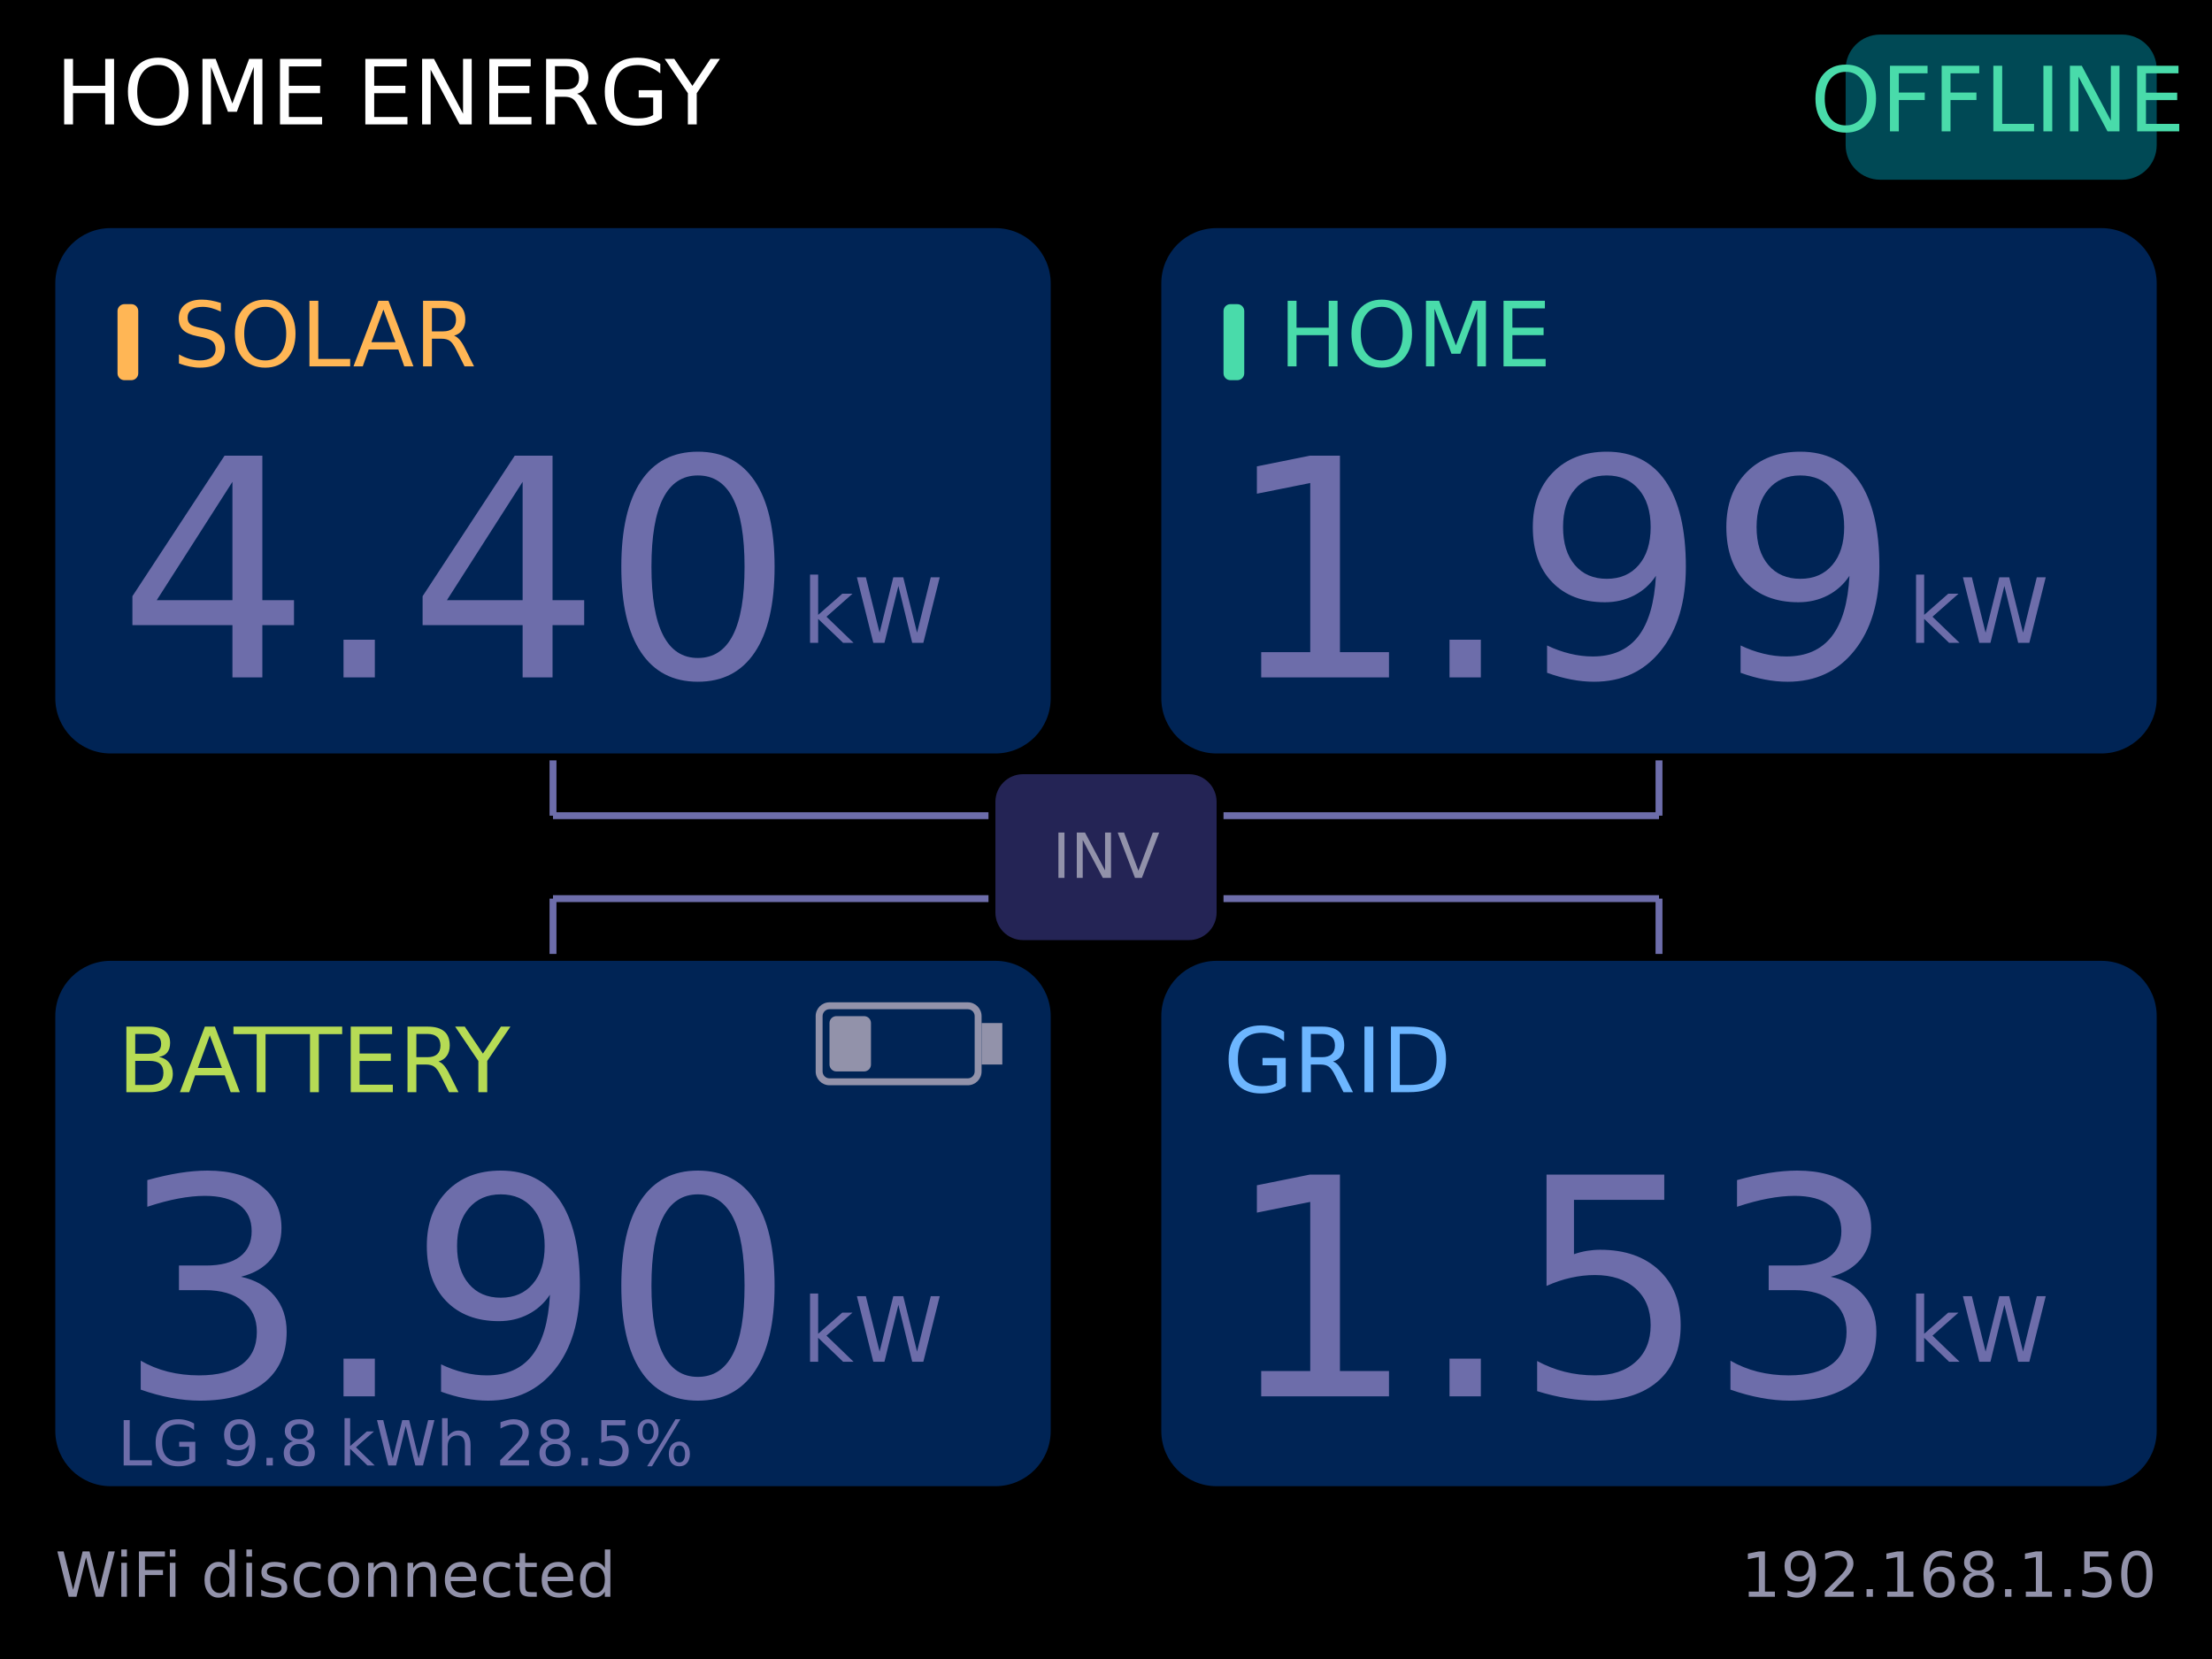
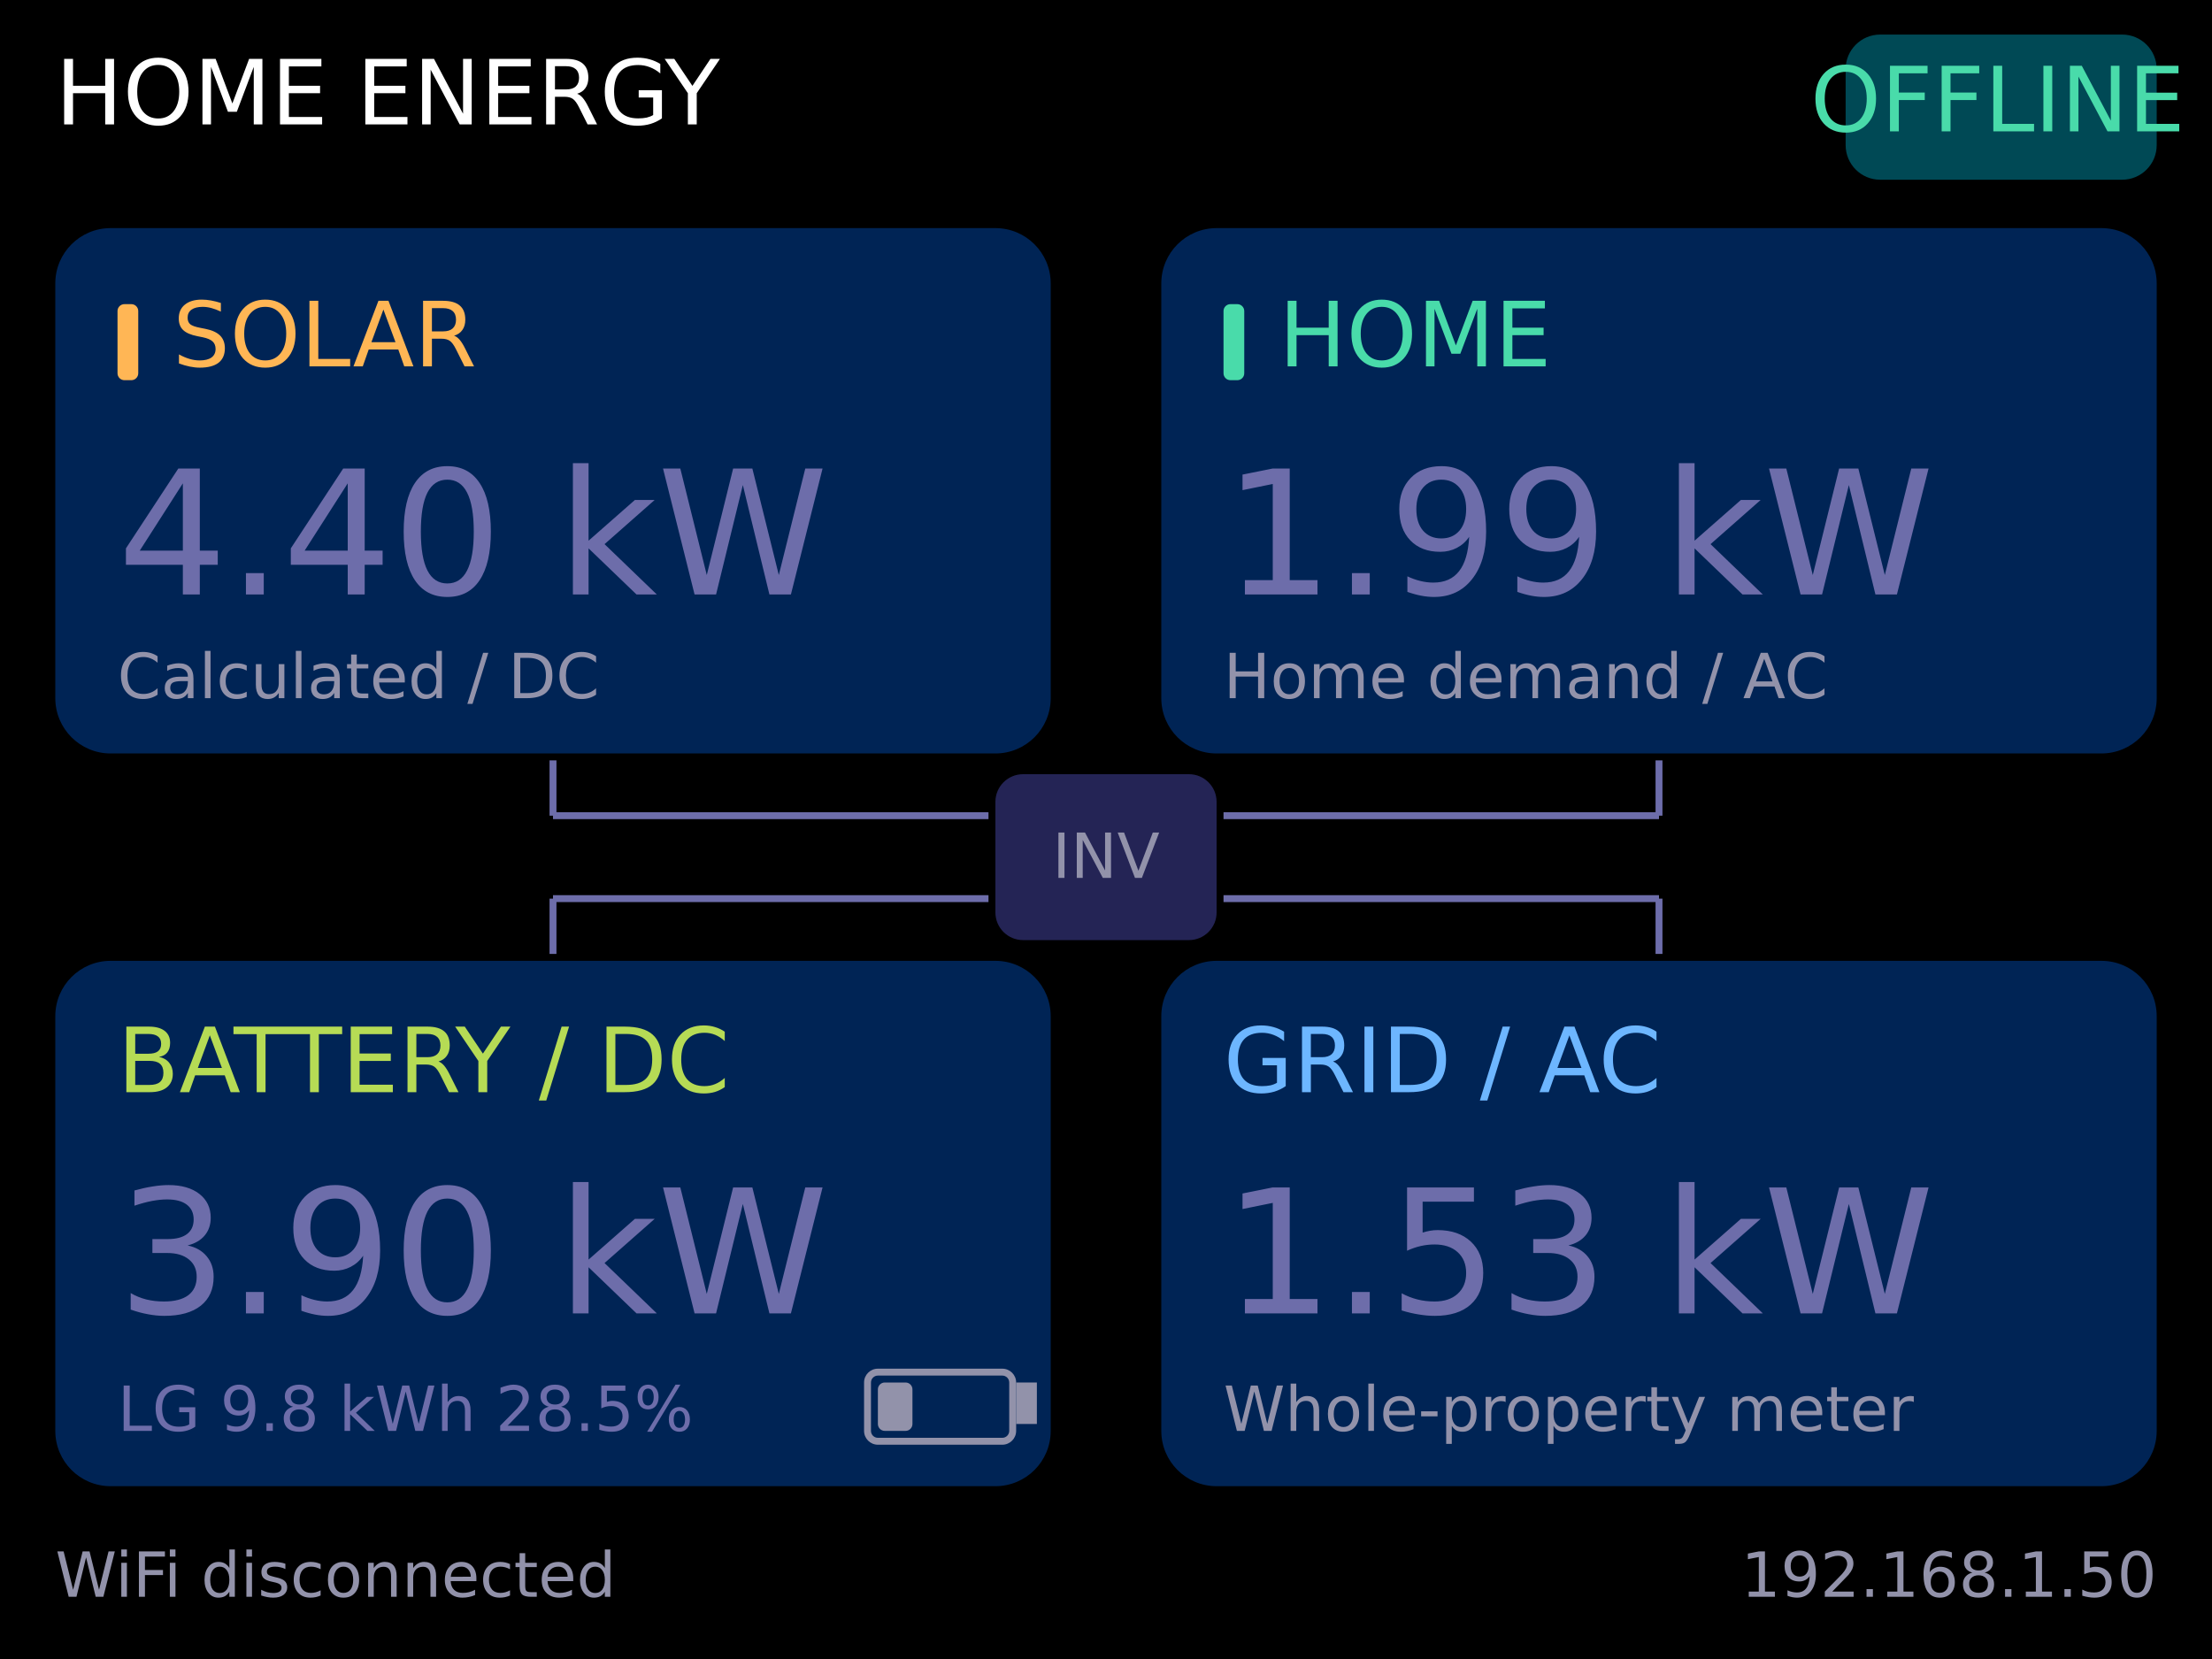
<svg xmlns="http://www.w3.org/2000/svg" width="960" height="720" viewBox="0 0 320 240">
  <style>text{font-family:DejaVu Sans,sans-serif}</style>
  <rect x="0" y="0" width="320" height="240" rx="0" fill="#000000" />
  <text x="8" y="18" font-size="13" text-anchor="start" fill="#ffffff">HOME ENERGY</text>
  <rect x="267" y="5" width="45" height="21" rx="5" fill="#004955" />
  <text x="289" y="19" font-size="13" text-anchor="middle" fill="#49dbaa">OFFLINE</text>
  <rect x="8" y="33" width="144" height="76" rx="8" fill="#002455" />
  <rect x="168" y="33" width="144" height="76" rx="8" fill="#002455" />
  <rect x="8" y="139" width="144" height="76" rx="8" fill="#002455" />
  <rect x="168" y="139" width="144" height="76" rx="8" fill="#002455" />
  <rect x="17" y="44" width="3" height="11" rx="1" fill="#ffb655" />
  <text x="25" y="53" font-size="13" text-anchor="start" fill="#ffb655">SOLAR</text>
-   <text x="17" y="98" font-size="44" text-anchor="start" fill="#6d6daa">4.40</text>
-   <text x="116" y="93" font-size="13" text-anchor="start" fill="#6d6daa">kW</text>
+   <text x="17" y="86" font-size="25" text-anchor="start" fill="#6d6daa">4.40 kW</text>
+   <text x="17" y="101" font-size="9" text-anchor="start" fill="#9292aa">Calculated / DC</text>
  <rect x="177" y="44" width="3" height="11" rx="1" fill="#49dbaa" />
  <text x="185" y="53" font-size="13" text-anchor="start" fill="#49dbaa">HOME</text>
-   <text x="177" y="98" font-size="44" text-anchor="start" fill="#6d6daa">1.99</text>
-   <text x="276" y="93" font-size="13" text-anchor="start" fill="#6d6daa">kW</text>
-   <text x="17" y="158" font-size="13" text-anchor="start" fill="#b6db55">BATTERY</text>
-   <text x="17" y="202" font-size="44" text-anchor="start" fill="#6d6daa">3.90</text>
-   <text x="116" y="197" font-size="13" text-anchor="start" fill="#6d6daa">kW</text>
-   <text x="17" y="212" font-size="9" text-anchor="start" fill="#6d6daa">LG 9.8 kWh  28.5%</text>
-   <rect x="118" y="145" width="24" height="12" rx="2" fill="#9292aa" />
-   <rect x="142" y="148" width="3" height="6" rx="0" fill="#9292aa" />
-   <rect x="119" y="146" width="22" height="10" rx="1" fill="#002455" />
-   <rect x="120" y="147" width="6" height="8" rx="1" fill="#9292aa" />
-   <text x="177" y="158" font-size="13" text-anchor="start" fill="#6db6ff">GRID</text>
-   <text x="177" y="202" font-size="44" text-anchor="start" fill="#6d6daa">1.53</text>
-   <text x="276" y="197" font-size="13" text-anchor="start" fill="#6d6daa">kW</text>
+   <text x="177" y="86" font-size="25" text-anchor="start" fill="#6d6daa">1.99 kW</text>
+   <text x="177" y="101" font-size="9" text-anchor="start" fill="#9292aa">Home demand / AC</text>
+   <text x="17" y="158" font-size="13" text-anchor="start" fill="#b6db55">BATTERY / DC</text>
+   <text x="17" y="190" font-size="25" text-anchor="start" fill="#6d6daa">3.90 kW</text>
+   <text x="17" y="207" font-size="9" text-anchor="start" fill="#6d6daa">LG 9.8 kWh  28.5%</text>
+   <rect x="125" y="198" width="22" height="11" rx="2" fill="#9292aa" />
+   <rect x="147" y="200" width="3" height="6" rx="0" fill="#9292aa" />
+   <rect x="126" y="199" width="20" height="9" rx="1" fill="#002455" />
+   <rect x="127" y="200" width="5" height="7" rx="1" fill="#9292aa" />
+   <text x="177" y="158" font-size="13" text-anchor="start" fill="#6db6ff">GRID / AC</text>
+   <text x="177" y="190" font-size="25" text-anchor="start" fill="#6d6daa">1.53 kW</text>
+   <text x="177" y="207" font-size="9" text-anchor="start" fill="#9292aa">Whole-property meter</text>
  <path d="M80 110 L80 118" fill="none" stroke="#6d6daa" />
  <path d="M80 118 L143 118" fill="none" stroke="#6d6daa" />
  <path d="M177 118 L240 118" fill="none" stroke="#6d6daa" />
  <path d="M240 118 L240 110" fill="none" stroke="#6d6daa" />
  <path d="M80 130 L80 138" fill="none" stroke="#6d6daa" />
  <path d="M143 130 L80 130" fill="none" stroke="#6d6daa" />
  <path d="M240 130 L240 138" fill="none" stroke="#6d6daa" />
  <path d="M240 130 L177 130" fill="none" stroke="#6d6daa" />
  <rect x="144" y="112" width="32" height="24" rx="4" fill="#242455" />
  <text x="160" y="127" font-size="9" text-anchor="middle" fill="#9292aa">INV</text>
  <text x="8" y="231" font-size="9" text-anchor="start" fill="#9292aa">WiFi disconnected</text>
  <text x="312" y="231" font-size="9" text-anchor="end" fill="#9292aa">192.168.1.50</text>
</svg>
